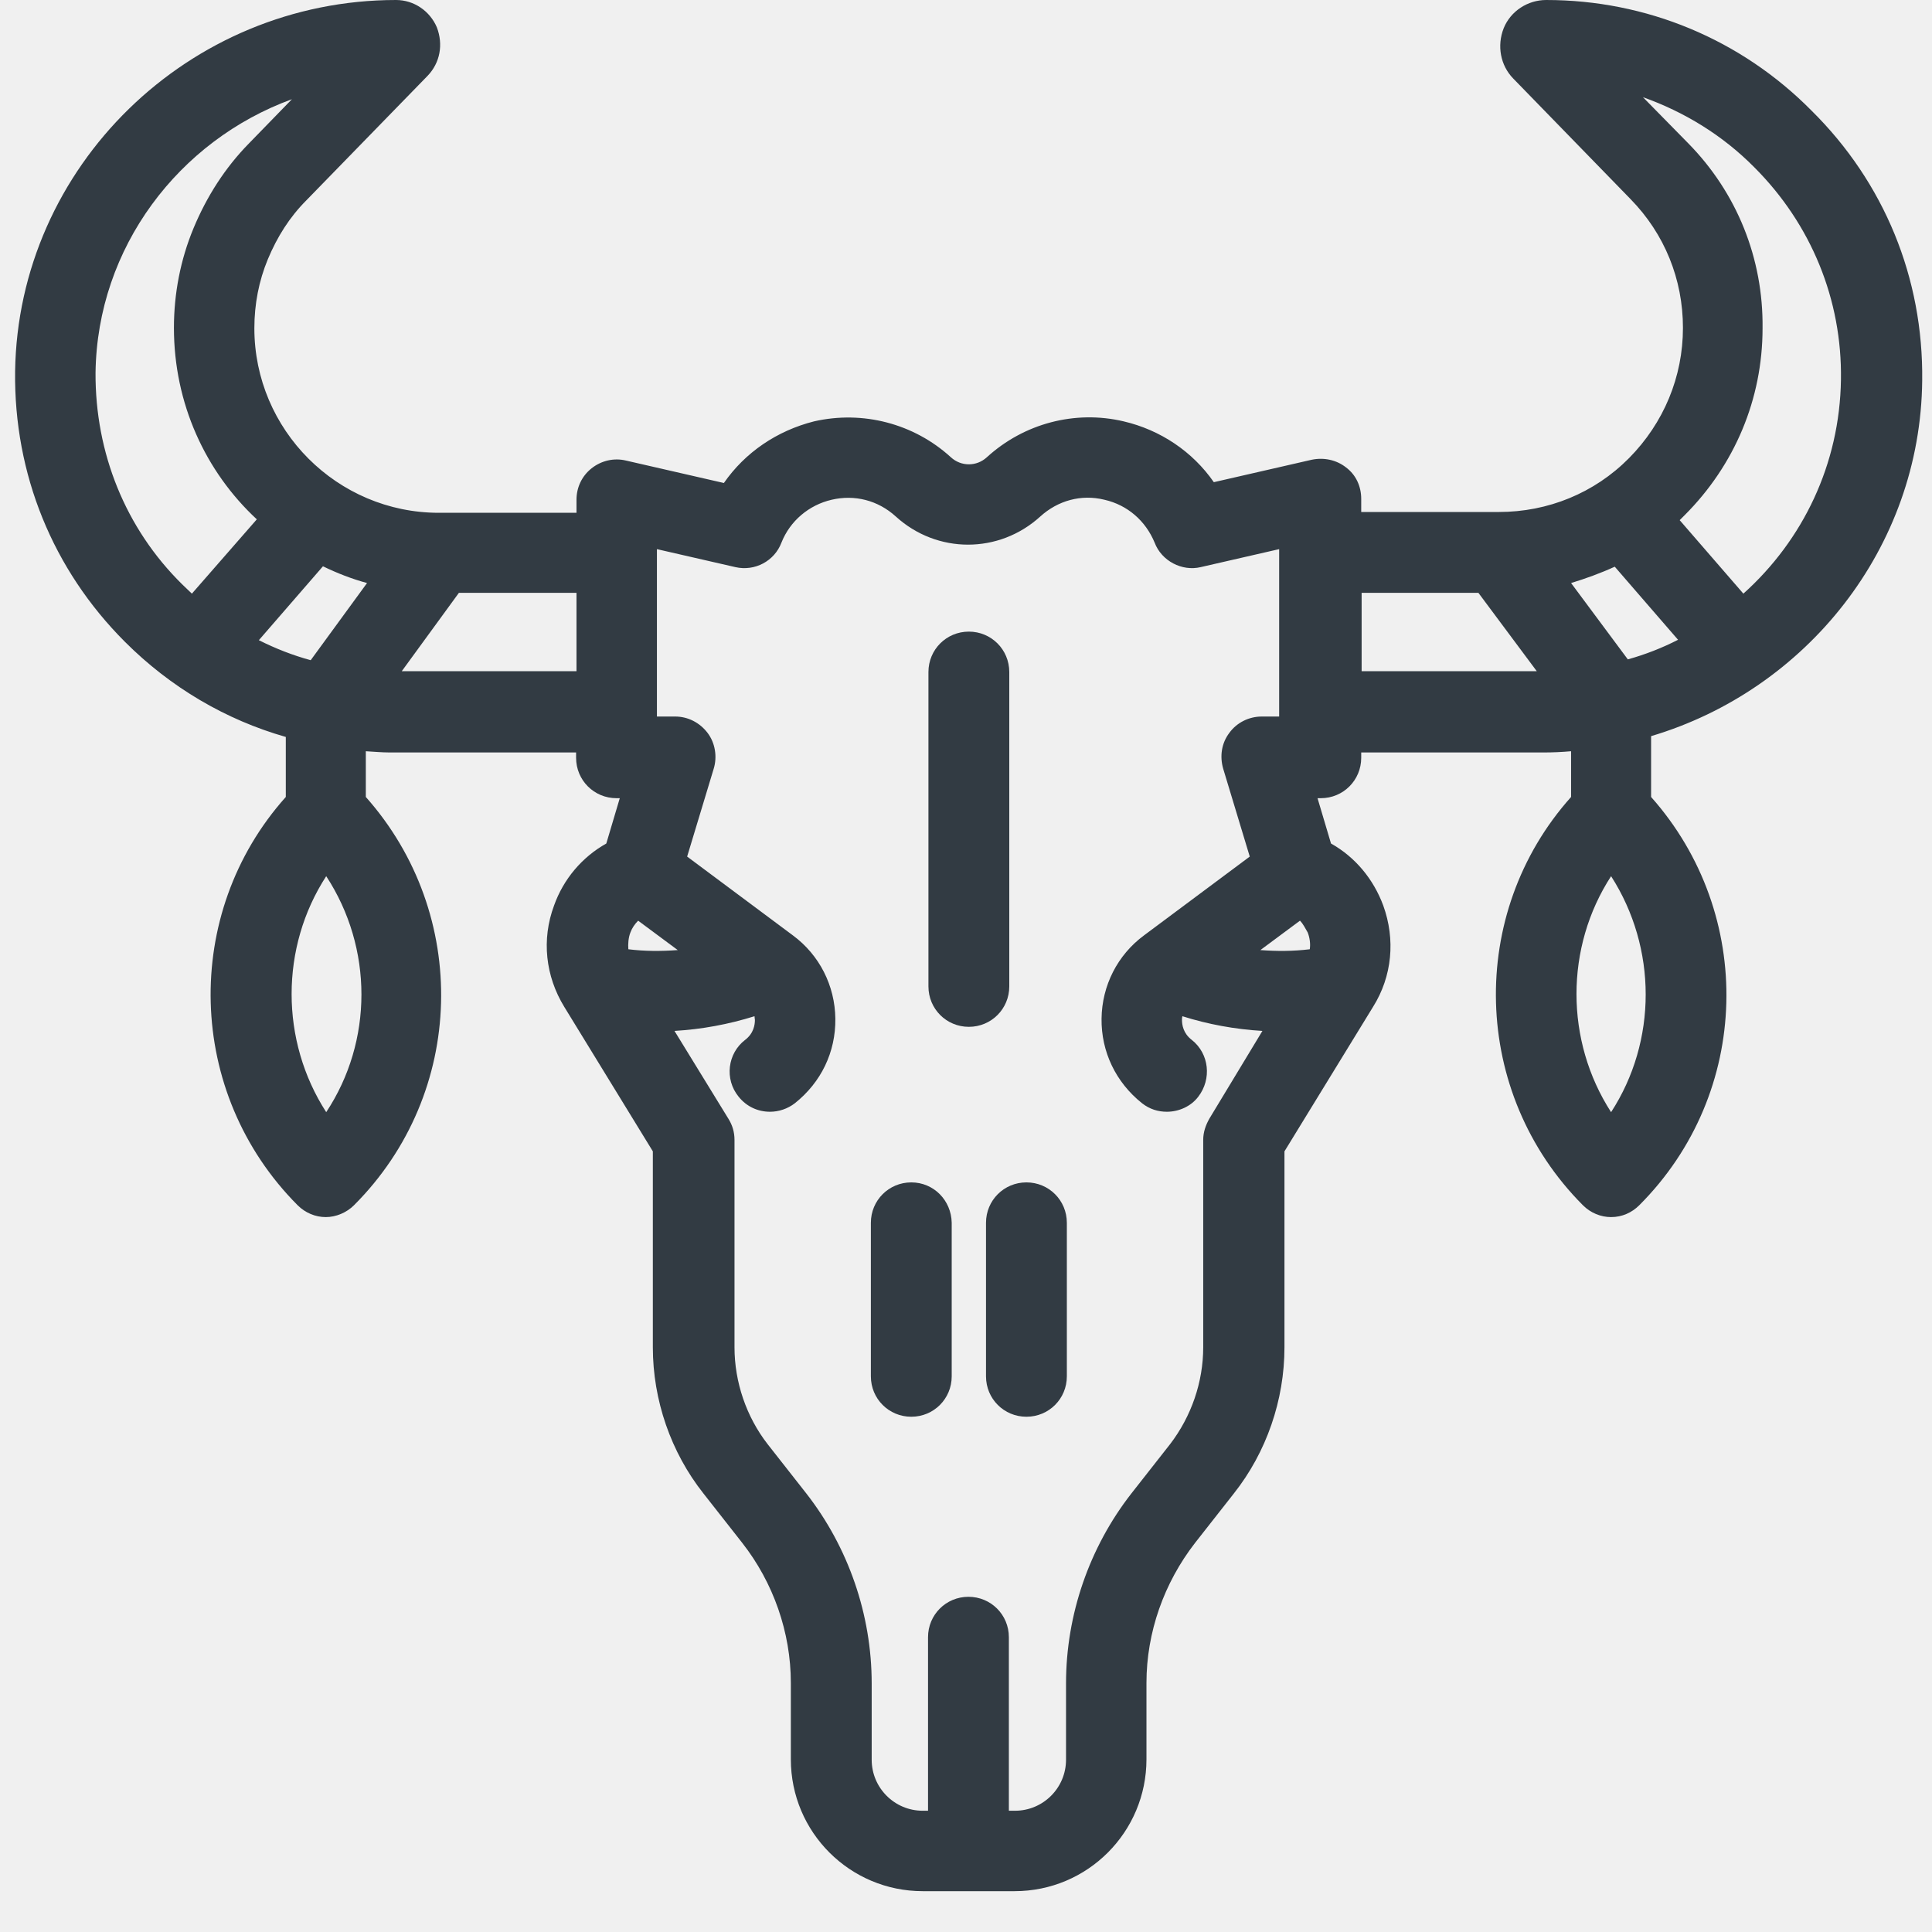
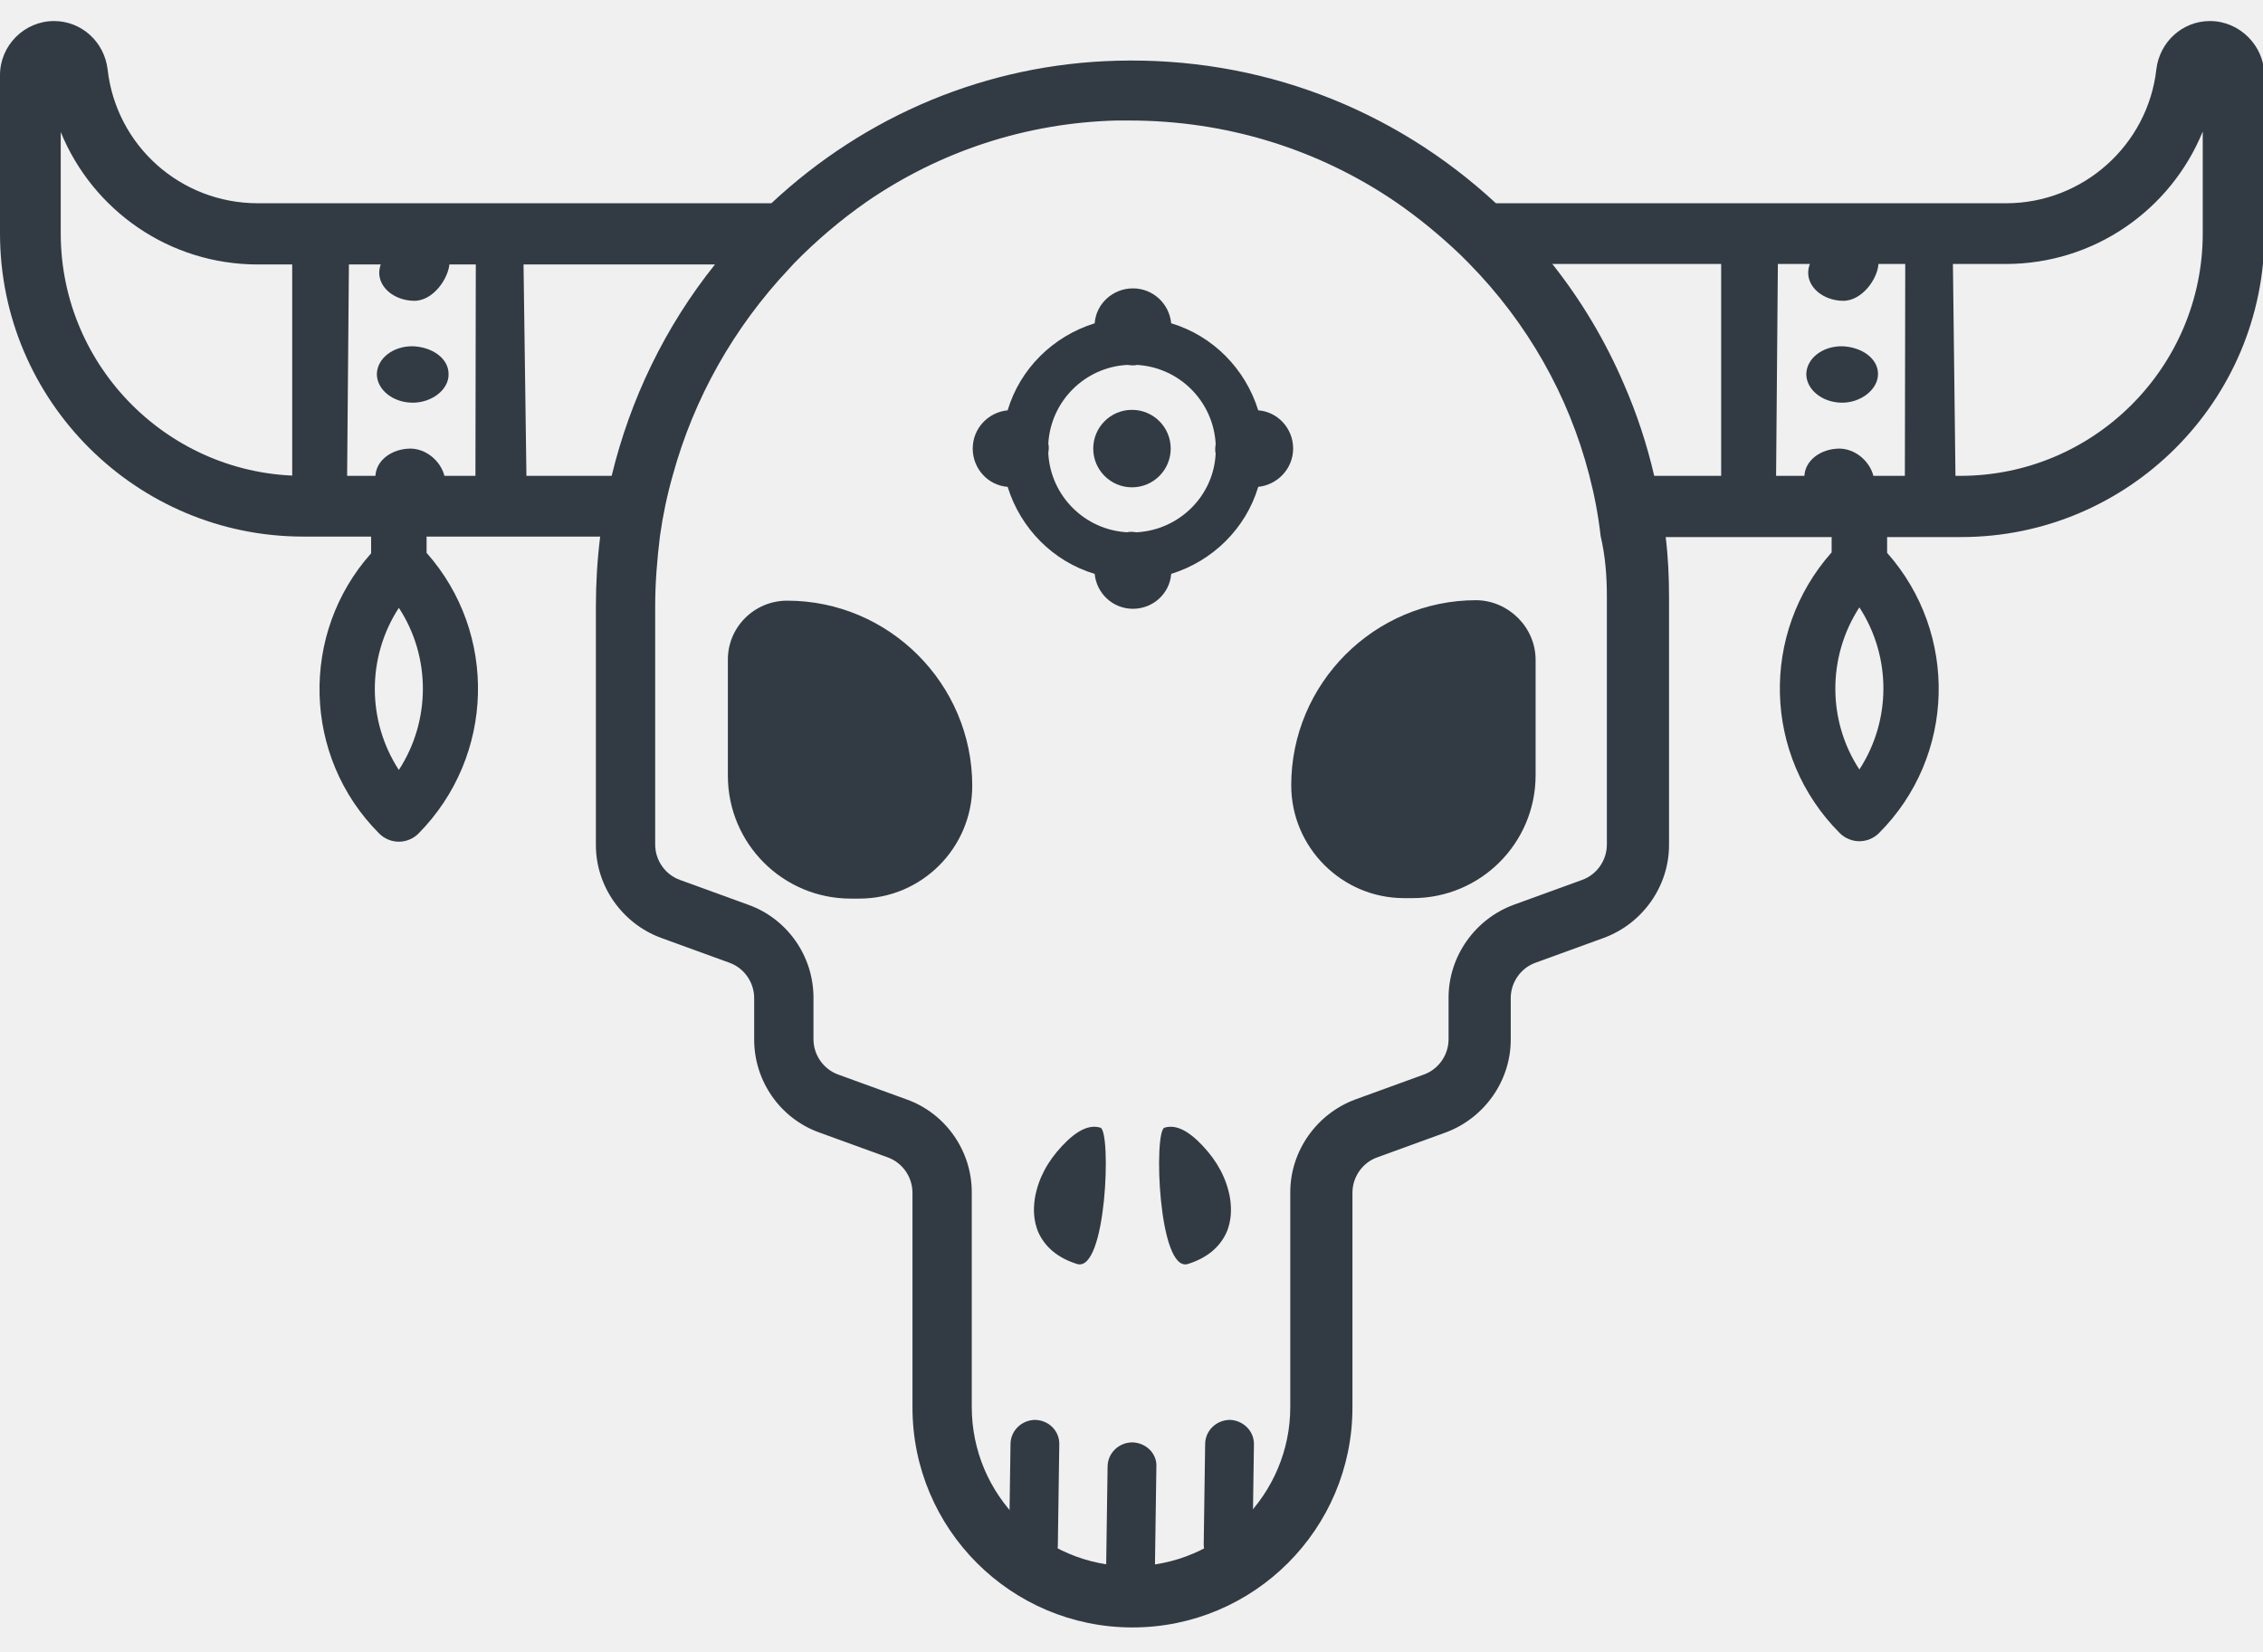
- <svg xmlns="http://www.w3.org/2000/svg" version="1.1" id="Laag_1" x="0px" y="0px" viewBox="0 0 473.2 473.2" style="enable-background:new 0 0 473.2 473.2;" xml:space="preserve">
+ <svg xmlns="http://www.w3.org/2000/svg" version="1.1" x="0px" y="0px" viewBox="0 0 473.2 345.3" style="enable-background:new 0 0 473.2 345.3;" xml:space="preserve">
  <style type="text/css">
- 	.st0{fill:#323B43;}
+ 	.st0{display:none;}
+ 	.st1{display:inline;}
+ 	.st2{fill:#323B43;}
+ 	.st3{fill:#575756;}
+ 	.st4{fill:#FFFFFF;}
+ 	.st5{fill:#C6C6C5;}
</style>
-   <g id="Capa_1">
+   <g id="Laag_1" class="st0">
+     <g id="Capa_1" class="st1">
+       <g>
+         <path class="st2" d="M223.2,276.4c-5.5,0-9.9,4.4-9.9,9.9v37.6c0,5.5,4.4,9.9,9.9,9.9s9.9-4.4,9.9-9.9v-37.6     C233,280.8,228.7,276.4,223.2,276.4z" />
+         <path class="st2" d="M251.4,276.4c-5.5,0-9.9,4.4-9.9,9.9v37.6c0,5.5,4.4,9.9,9.9,9.9s9.9-4.4,9.9-9.9v-37.6     C261.3,280.8,256.9,276.4,251.4,276.4z" />
+         <path class="st2" d="M470.8,80c0.3-25.1-9.3-48.5-27.1-66.1c-17.3-17.5-40.5-27.1-65-27.1c-4.5,0-8.7,2.7-10.4,6.9     c-1.7,4.3-0.8,9.1,2.3,12.3l28.8,29.6c8.3,8.5,12.8,19.6,12.8,31.5c0,12-4.7,23.3-13.2,31.9s-19.9,13.2-31.9,13.2h-33.7V109     c0-3.1-1.3-5.9-3.7-7.7c-2.4-1.9-5.5-2.5-8.4-1.9l-24,5.5c-5.2-7.5-13.1-12.8-22.1-14.9c-11.9-2.8-24.4,0.5-33.5,8.8     c-2.5,2.3-6.3,2.3-8.8,0c-9.1-8.3-21.6-11.5-33.5-8.8c-9.1,2.3-16.9,7.6-22.1,15.1l-24-5.5c-2.9-0.7-6,0-8.4,1.9     s-3.7,4.7-3.7,7.7v3.2h-33.7c-24.9,0-45.2-20.3-45.2-45.2c0-5.9,1.1-11.6,3.3-16.9c2.3-5.5,5.3-10.3,9.5-14.5l29.6-30.4     c3.1-3.2,3.9-7.7,2.3-11.9c-1.7-4-5.6-6.7-10-6.7c-50.8,0-92.6,40.8-93.3,91c-0.3,25.1,9.2,48.5,26.9,66.2     c11.2,11.2,24.7,19.1,39.4,23.3V182c-25.5,28.5-24.5,72.5,2.9,100c1.9,1.9,4.4,2.9,6.9,2.9s5.1-1.1,6.9-2.9     c27.5-27.5,28.4-71.3,2.9-100v-11.2c1.9,0.1,3.9,0.3,5.9,0.3h45.6v1.3c0,5.5,4.4,9.9,9.9,9.9h0.8l-3.3,11.1     c-5.9,3.3-10.5,8.7-12.8,15.2c-3.1,8.3-2.1,17.3,2.5,24.8l21.7,35.4v48c0,12.9,4.4,25.7,12.4,35.8l9.5,12.1     c7.6,9.7,11.9,21.9,11.9,34.3v18.7c0,17.9,14.5,32.3,32.3,32.3h22.5c17.9,0,32.3-14.5,32.3-32.3V399c0-12.4,4.3-24.5,11.9-34.3     l9.5-12.1c8-10.1,12.4-22.9,12.4-35.8v-48l21.7-35.4c4.7-7.5,5.5-16.5,2.5-24.8c-2.4-6.5-6.9-11.9-12.8-15.2l-3.3-11.1h0.8     c5.5,0,9.9-4.4,9.9-9.9v-1.3H378c2.3,0,4.5-0.1,6.8-0.3V182c-25.5,28.5-24.5,72.5,2.9,100c1.9,1.9,4.4,2.9,6.9,2.9     c2.7,0,5.1-1.1,6.9-2.9c27.5-27.5,28.4-71.3,2.9-100v-14.9C442.4,155.8,470.4,121,470.8,80z M79.9,259.2     c-11.3-17.5-11.3-40.4,0-57.8C91.4,219,91.4,241.8,79.9,259.2z M76.1,148.5c-4.4-1.2-8.5-2.8-12.7-4.9l15.7-18.1     c3.5,1.7,7.1,3.1,10.8,4.1L76.1,148.5z M23.4,78.1c0.4-30.7,20.4-56.9,48.1-67L61,21.9c-5.9,6-10.4,13.1-13.6,20.8     c-3.2,7.7-4.8,16-4.8,24.4c0,18.5,7.7,35.2,20.3,46.9L47,132.2c-0.8-0.8-1.6-1.5-2.4-2.3C30.7,116.2,23.3,97.7,23.4,78.1z      M98.4,151.2l14-19.2h28.8v19.2H98.4z M308.7,219.5l9.7-7.2c0.8,0.8,1.3,1.9,1.9,2.9c0.5,1.3,0.7,2.8,0.5,4.1     C316.7,219.8,312.7,219.8,308.7,219.5z M153.9,219.3c-0.1-1.3,0-2.8,0.5-4.1c0.4-1.1,1.1-2.1,1.9-2.9l9.7,7.2     C161.9,219.8,157.9,219.8,153.9,219.3z M296.2,260.8c-0.9,1.6-1.5,3.3-1.5,5.2v50.8c0,8.5-2.9,16.9-8.1,23.7l-9.5,12.1     c-10.3,13.2-16,29.7-16,46.5v18.7c0,6.9-5.6,12.5-12.5,12.5h-1.5v-42.5c0-5.5-4.4-9.9-9.9-9.9s-9.9,4.4-9.9,9.9v42.5H226     c-6.9,0-12.5-5.6-12.5-12.5v-18.7c0-16.8-5.7-33.3-16-46.5l-9.5-12.1c-5.2-6.7-8.1-15.2-8.1-23.7V266c0-1.9-0.5-3.6-1.5-5.2     l-13.2-21.5c6.7-0.4,13.2-1.6,19.6-3.6c0,0.4,0.1,0.7,0.1,0.9c0,1.2-0.3,3.3-2.4,4.9c-4.3,3.3-5.1,9.6-1.6,13.9     c2,2.5,4.8,3.7,7.7,3.7c2.1,0,4.3-0.7,6.1-2.1c6.4-5.1,10-12.5,9.9-20.7c-0.1-8.1-3.9-15.6-10.4-20.4l-25.9-19.3l6.5-21.5     c0.9-2.9,0.4-6.3-1.5-8.8s-4.8-4-7.9-4h-4.5v-41l19.2,4.4c4.8,1.1,9.6-1.5,11.3-6c2.1-5.3,6.7-9.2,12.3-10.5s11.3,0.1,15.7,4.1     c10.1,9.2,25.3,9.2,35.4,0c4.3-3.9,10-5.5,15.7-4.1c5.7,1.3,10.1,5.2,12.3,10.5c1.7,4.5,6.7,7.1,11.3,6l19.2-4.4v41H309     c-3.1,0-6.1,1.5-7.9,4c-1.9,2.5-2.4,5.7-1.5,8.8l6.5,21.5l-25.9,19.3c-6.5,4.8-10.3,12.3-10.4,20.4s3.5,15.6,9.9,20.7     c1.9,1.5,4,2.1,6.1,2.1c2.9,0,5.9-1.3,7.7-3.7c3.3-4.3,2.7-10.5-1.6-13.9c-2.1-1.6-2.4-3.7-2.4-4.9c0-0.3,0-0.5,0.1-0.9     c6.3,2,12.9,3.2,19.6,3.6L296.2,260.8z M394.6,259.2c-11.3-17.5-11.3-40.4,0-57.8C405.9,219,405.9,241.8,394.6,259.2z      M384.8,129.6c3.6-1.1,7.2-2.4,10.7-4l15.5,17.9c-3.9,2-8,3.6-12.3,4.8L384.8,129.6z M413.5,21.9l-11.1-11.3     c10.1,3.6,19.5,9.3,27.3,17.2c13.9,13.9,21.5,32.4,21.2,52c-0.3,20.7-9.3,39.3-23.9,52.4l-15.6-18c0.4-0.4,0.8-0.8,1.2-1.2     c12.3-12.3,19.1-28.5,19.1-45.8C431.9,50.1,425.4,34,413.5,21.9z M333.3,132h28.8l14.3,19.2h-42.9V132H333.3z" />
+         <path class="st2" d="M247.2,228.4v-77c0-5.5-4.4-9.9-9.9-9.9s-9.9,4.4-9.9,9.9v77c0,5.5,4.4,9.9,9.9,9.9S247.2,233.9,247.2,228.4     z" />
+       </g>
+     </g>
+   </g>
+   <g id="Laag_2">
    <g>
-       <path class="st0" d="M223.2,289.6c-5.5,0-9.9,4.4-9.9,9.9v37.6c0,5.5,4.4,9.9,9.9,9.9s9.9-4.4,9.9-9.9v-37.6    C233,294,228.7,289.6,223.2,289.6z" />
-       <path class="st0" d="M251.4,289.6c-5.5,0-9.9,4.4-9.9,9.9v37.6c0,5.5,4.4,9.9,9.9,9.9c5.5,0,9.9-4.4,9.9-9.9v-37.6    C261.3,294,256.9,289.6,251.4,289.6z" />
-       <path class="st0" d="M470.8,93.2c0.3-25.1-9.3-48.5-27.1-66.1C426.4,9.6,403.2,0,378.7,0c-4.5,0-8.7,2.7-10.4,6.9    c-1.7,4.3-0.8,9.1,2.3,12.3l28.8,29.6c8.3,8.5,12.8,19.6,12.8,31.5c0,12-4.7,23.3-13.2,31.9s-19.9,13.2-31.9,13.2h-33.7v-3.2    c0-3.1-1.3-5.9-3.7-7.7c-2.4-1.9-5.5-2.5-8.4-1.9l-24,5.5c-5.2-7.5-13.1-12.8-22.1-14.9c-11.9-2.8-24.4,0.5-33.5,8.8    c-2.5,2.3-6.3,2.3-8.8,0c-9.1-8.3-21.6-11.5-33.5-8.8c-9.1,2.3-16.9,7.6-22.1,15.1l-24-5.5c-2.9-0.7-6,0-8.4,1.9    c-2.4,1.9-3.7,4.7-3.7,7.7v3.2h-33.7c-24.9,0-45.2-20.3-45.2-45.2c0-5.9,1.1-11.6,3.3-16.9c2.3-5.5,5.3-10.3,9.5-14.5l29.6-30.4    c3.1-3.2,3.9-7.7,2.3-11.9c-1.7-4-5.6-6.7-10-6.7c-50.8,0-92.6,40.8-93.3,91c-0.3,25.1,9.2,48.5,26.9,66.2    c11.2,11.2,24.7,19.1,39.4,23.3v14.7c-25.5,28.5-24.5,72.5,2.9,100c1.9,1.9,4.4,2.9,6.9,2.9s5.1-1.1,6.9-2.9    c27.5-27.5,28.4-71.3,2.9-100v-11.2c1.9,0.1,3.9,0.3,5.9,0.3h45.6v1.3c0,5.5,4.4,9.9,9.9,9.9h0.8l-3.3,11.1    c-5.9,3.3-10.5,8.7-12.8,15.2c-3.1,8.3-2.1,17.3,2.5,24.8l21.7,35.4v48c0,12.9,4.4,25.7,12.4,35.8l9.5,12.1    c7.6,9.7,11.9,21.9,11.9,34.3v18.7c0,17.9,14.5,32.3,32.3,32.3h22.5c17.9,0,32.3-14.5,32.3-32.3v-18.7c0-12.4,4.3-24.5,11.9-34.3    l9.5-12.1c8-10.1,12.4-22.9,12.4-35.8v-48l21.7-35.4c4.7-7.5,5.5-16.5,2.5-24.8c-2.4-6.5-6.9-11.9-12.8-15.2l-3.3-11.1h0.8    c5.5,0,9.9-4.4,9.9-9.9v-1.3h44.6c2.3,0,4.5-0.1,6.8-0.3v11.2c-25.5,28.5-24.5,72.5,2.9,100c1.9,1.9,4.4,2.9,6.9,2.9    c2.7,0,5.1-1.1,6.9-2.9c27.5-27.5,28.4-71.3,2.9-100v-14.9C442.4,169,470.4,134.2,470.8,93.2z M79.9,272.4    c-11.3-17.5-11.3-40.4,0-57.8C91.4,232.2,91.4,255,79.9,272.4z M76.1,161.7c-4.4-1.2-8.5-2.8-12.7-4.9l15.7-18.1    c3.5,1.7,7.1,3.1,10.8,4.1L76.1,161.7z M23.4,91.3c0.4-30.7,20.4-56.9,48.1-67L61,35.1c-5.9,6-10.4,13.1-13.6,20.8    c-3.2,7.7-4.8,16-4.8,24.4c0,18.5,7.7,35.2,20.3,46.9L47,145.4c-0.8-0.8-1.6-1.5-2.4-2.3C30.7,129.4,23.3,110.9,23.4,91.3z     M98.4,164.4l14-19.2h28.8v19.2H98.4z M308.7,232.7l9.7-7.2c0.8,0.8,1.3,1.9,1.9,2.9c0.5,1.3,0.7,2.8,0.5,4.1    C316.7,233,312.7,233,308.7,232.7z M153.9,232.5c-0.1-1.3,0-2.8,0.5-4.1c0.4-1.1,1.1-2.1,1.9-2.9l9.7,7.2    C161.9,233,157.9,233,153.9,232.5z M296.2,274c-0.9,1.6-1.5,3.3-1.5,5.2V330c0,8.5-2.9,16.9-8.1,23.7l-9.5,12.1    c-10.3,13.2-16,29.7-16,46.5V431c0,6.9-5.6,12.5-12.5,12.5h-1.5V401c0-5.5-4.4-9.9-9.9-9.9s-9.9,4.4-9.9,9.9v42.5H226    c-6.9,0-12.5-5.6-12.5-12.5v-18.7c0-16.8-5.7-33.3-16-46.5l-9.5-12.1c-5.2-6.7-8.1-15.2-8.1-23.7v-50.8c0-1.9-0.5-3.6-1.5-5.2    l-13.2-21.5c6.7-0.4,13.2-1.6,19.6-3.6c0,0.4,0.1,0.7,0.1,0.9c0,1.2-0.3,3.3-2.4,4.9c-4.3,3.3-5.1,9.6-1.6,13.9    c2,2.5,4.8,3.7,7.7,3.7c2.1,0,4.3-0.7,6.1-2.1c6.4-5.1,10-12.5,9.9-20.7c-0.1-8.1-3.9-15.6-10.4-20.4l-25.9-19.3l6.5-21.5    c0.9-2.9,0.4-6.3-1.5-8.8c-1.9-2.5-4.8-4-7.9-4h-4.5v-41l19.2,4.4c4.8,1.1,9.6-1.5,11.3-6c2.1-5.3,6.7-9.2,12.3-10.5    c5.6-1.3,11.3,0.1,15.7,4.1c10.1,9.2,25.3,9.2,35.4,0c4.3-3.9,10-5.5,15.7-4.1c5.7,1.3,10.1,5.2,12.3,10.5c1.7,4.5,6.7,7.1,11.3,6    l19.2-4.4v41h-4.3c-3.1,0-6.1,1.5-7.9,4c-1.9,2.5-2.4,5.7-1.5,8.8l6.5,21.5l-25.9,19.3c-6.5,4.8-10.3,12.3-10.4,20.4    c-0.1,8.1,3.5,15.6,9.9,20.7c1.9,1.5,4,2.1,6.1,2.1c2.9,0,5.9-1.3,7.7-3.7c3.3-4.3,2.7-10.5-1.6-13.9c-2.1-1.6-2.4-3.7-2.4-4.9    c0-0.3,0-0.5,0.1-0.9c6.3,2,12.9,3.2,19.6,3.6L296.2,274z M394.6,272.4c-11.3-17.5-11.3-40.4,0-57.8    C405.9,232.2,405.9,255,394.6,272.4z M384.8,142.8c3.6-1.1,7.2-2.4,10.7-4l15.5,17.9c-3.9,2-8,3.6-12.3,4.8L384.8,142.8z     M413.5,35.1l-11.1-11.3c10.1,3.6,19.5,9.3,27.3,17.2c13.9,13.9,21.5,32.4,21.2,52c-0.3,20.7-9.3,39.3-23.9,52.4l-15.6-18    c0.4-0.4,0.8-0.8,1.2-1.2c12.3-12.3,19.1-28.5,19.1-45.8C431.9,63.3,425.4,47.2,413.5,35.1z M333.3,145.2h28.8l14.3,19.2h-42.9    v-19.2H333.3z" />
-       <path class="st0" d="M247.2,241.6v-77c0-5.5-4.4-9.9-9.9-9.9s-9.9,4.4-9.9,9.9v77c0,5.5,4.4,9.9,9.9,9.9S247.2,247.1,247.2,241.6z    " />
+       <path class="st3" d="M-96.2,223.1c-0.9,0-1.6,0.7-1.7,1.5c-0.8,6.6-6.3,11.6-13.1,11.6h-126.5c-6.8,0-12.3-5.1-13.1-11.6    c-0.1-0.9-0.8-1.5-1.7-1.5c-0.9,0-1.7,0.8-1.7,1.7v11.5c0,10.9,8.8,19.7,19.7,19.7h120c10.9,0,19.8-8.8,19.8-19.7v-11.5    C-94.5,223.8-95.3,223.1-96.2,223.1" />
+       <path class="st4" d="M-139.2,261.6c0-19.7-16.3-35.6-36.1-35.1c-19.1,0.5-34.1,16.7-34.1,35.8v16.5c0,2,1.2,3.8,3.1,4.5l4.7,1.7    c1.9,0.7,3.1,2.5,3.1,4.5v13.9c0,2,1.2,3.8,3.1,4.5l4.7,1.7c1.9,0.7,3.1,2.5,3.1,4.5v26c0,7.3,5.9,13.2,13.2,13.2    c7.3,0,13.2-5.9,13.2-13.2v-26c0-2,1.2-3.8,3.1-4.5l4.7-1.7c1.9-0.7,3.1-2.5,3.1-4.5v-13.9c0-2,1.2-3.8,3.1-4.5l4.7-1.7    c1.9-0.7,3.1-2.5,3.1-4.5V261.6z" />
+       <path class="st5" d="M-205,268.1v9.3c0,1,0.6,1.9,1.6,2.2l5.3,1.9c1.5,0.6,3.2-0.6,3.2-2.2V270c0-1-0.6-1.9-1.6-2.2l-5.3-1.9    C-203.4,265.3-205,266.5-205,268.1" />
+       <path class="st5" d="M-143.6,268.1v9.3c0,1-0.6,1.9-1.6,2.2l-5.3,1.9c-1.5,0.6-3.2-0.6-3.2-2.2V270c0-1,0.6-1.9,1.6-2.2l5.3-1.9    C-145.2,265.3-143.6,266.5-143.6,268.1" />
+       <path class="st5" d="M-175.1,319.4l-3.7-3.7c-0.7-0.7-2-0.2-2,0.8v23.2c0,3.3,2.4,6.3,5.7,6.8c4,0.5,7.4-2.6,7.4-6.5v-23.4    c0-1.1-1.3-1.6-2-0.8l-3.7,3.7C-173.9,319.9-174.6,319.9-175.1,319.4" />
+     </g>
+     <g>
+       <g>
+         <path class="st2" d="M462.1,4.4c-5.7,0-10.5,4.3-11.2,10.1c-1.8,15.9-15.4,28-31.4,28H312.8c-21.6-20-49.6-30.6-79.3-29.8     c-27,0.7-52.4,11.3-72.2,29.8H53.9c-16.1,0-29.6-12-31.4-28C21.8,8.7,17,4.4,11.3,4.4C5.1,4.4,0,9.5,0,15.7v33.1     c0,35,28.5,63.4,63.4,63.4h62.1c-0.6,4.8-0.9,9.7-0.9,14.7v49.8c0,8.6,5.5,16.4,13.6,19.4l14.3,5.2c3.1,1.1,5.2,4.1,5.2,7.4v8.7     c0,8.7,5.5,16.5,13.6,19.4l14.3,5.2c3.1,1.1,5.2,4.1,5.2,7.4v44.9c0,25.4,20.6,46,46,46s46-20.6,46-46v-44.9     c0-3.3,2.1-6.3,5.2-7.4l14.3-5.2c8.1-3,13.6-10.8,13.6-19.4v-8.7c0-3.3,2.1-6.3,5.2-7.4l14.3-5.2c8.1-3,13.6-10.8,13.6-19.4     v-51.9c0-4.2-0.2-8.4-0.7-12.5h61.8c35,0,63.4-28.5,63.4-63.4V15.7C473.4,9.5,468.3,4.4,462.1,4.4z M127.9,99.5H63.4     c-27.9,0-50.7-22.7-50.7-50.7V27.6c6.7,16.4,22.7,27.7,41.2,27.7h95.6C139.1,68.3,131.8,83.4,127.9,99.5z M336,124.7v51.9     c0,3.3-2.1,6.3-5.2,7.4l-14.3,5.2c-8.1,3-13.6,10.8-13.6,19.4v8.7c0,3.3-2.1,6.3-5.2,7.4l-14.3,5.2c-8.1,3-13.6,10.8-13.6,19.4     v44.9c0,18.3-14.9,33.3-33.3,33.3s-33.3-14.9-33.3-33.3v-44.9c0-8.7-5.5-16.5-13.6-19.4l-14.3-5.2c-3.1-1.1-5.2-4.1-5.2-7.4v-8.7     c0-8.7-5.5-16.5-13.6-19.4l-14.3-5.2c-3.1-1.1-5.2-4.1-5.2-7.4v-49.8c0-4.9,0.4-9.8,1-14.7c0.6-4.3,1.5-8.6,2.7-12.8     c4.4-16,12.7-30.8,24.3-43.1c0.4-0.4,0.7-0.8,1.1-1.2c4.7-4.8,9.8-9.1,15.1-12.8c15.4-10.6,33.4-16.5,52.2-17c0.9,0,1.9,0,2.8,0     c20.1,0,39.3,5.9,55.6,17c4.8,3.3,9.3,7,13.6,11.1c0.6,0.6,1.1,1.1,1.7,1.7c12.3,12.5,20.9,27.7,25.2,44.3     c1.1,4.2,1.9,8.4,2.4,12.8C335.7,116.4,336,120.5,336,124.7z M460.6,48.8c0,27.9-22.7,50.7-50.7,50.7h-64     c-1.5-6.5-3.6-12.9-6.3-19.1c-3.9-9.1-8.9-17.5-15-25.2h94.8c18.5,0,34.5-11.3,41.2-27.7V48.8z" />
+       </g>
+       <g>
+         <g>
+           <path class="st2" d="M164.6,125.6c21.3,0,38.7,17.4,38.7,38.7c0,13-10.6,23.6-23.6,23.6h-1.8c-14.2,0-25.7-11.5-25.7-25.7      l0-24.1C152.1,131.2,157.7,125.6,164.6,125.6z" />
+         </g>
+       </g>
+       <g>
+         <g>
+           <path class="st2" d="M321.1,138l0,24.1c0,14.2-11.5,25.7-25.7,25.7h-1.8c-13,0-23.6-10.6-23.6-23.6c0-21.3,17.4-38.7,38.7-38.7      C315.5,125.6,321.1,131.2,321.1,138z" />
+         </g>
+       </g>
+     </g>
+     <g>
+       <polygon class="st2" points="109.4,50 110.2,108.4 99.4,108.1 99.5,50.7   " />
+       <polygon class="st2" points="73,50.3 72.5,109.6 61.1,109.9 61.1,50.5   " />
+       <path class="st2" d="M86.5,62.9c-4.1-0.1-7.3-2.8-7.2-6c0.1-3.3,3.4-5.8,7.4-5.8c4.1,0.1,7.3,0.5,7.3,3.8    C93.9,58.1,90.6,63,86.5,62.9z" />
+       <path class="st2" d="M86.1,84.2c-4.1-0.1-7.3-2.8-7.3-6c0.1-3.3,3.4-5.8,7.4-5.8c4.1,0.1,7.6,2.5,7.6,5.8    C93.9,81.5,90.2,84.3,86.1,84.2z" />
+       <path class="st2" d="M85.8,105.6c-4.1-0.1-7.3-2.8-7.3-6c0.1-3.3,3.4-5.8,7.4-5.8c4.1,0.1,7.3,3.9,7.2,7.2    C93.2,104.2,89.8,105.6,85.8,105.6z" />
+     </g>
+     <g>
+       <polygon class="st2" points="408.3,50 409,108.4 398.3,108.1 398.4,50.7   " />
+       <polygon class="st2" points="371.8,50.3 371.3,109.6 359.9,109.9 359.9,50.5   " />
+       <path class="st2" d="M385.3,62.9c-4.1-0.1-7.3-2.8-7.2-6c0.1-3.3,3.4-5.8,7.4-5.8c4.1,0.1,7.3,0.5,7.3,3.8    C392.8,58.1,389.4,63,385.3,62.9z" />
+       <path class="st2" d="M385,84.2c-4.1-0.1-7.3-2.8-7.3-6c0.1-3.3,3.4-5.8,7.4-5.8c4.1,0.1,7.6,2.5,7.6,5.8    C392.7,81.5,389,84.3,385,84.2z" />
+       <path class="st2" d="M384.6,105.6c-4.1-0.1-7.3-2.8-7.3-6c0.1-3.3,3.4-5.8,7.4-5.8c4.1,0.1,7.3,3.9,7.2,7.2    C392,104.2,388.7,105.6,384.6,105.6z" />
+     </g>
+     <g>
+       <path class="st2" d="M89.2,115.6v-5.1l-11.6-2.1l0,7.3c-14.9,16.7-14.4,42.5,1.7,58.6c1.1,1.1,2.6,1.7,4.1,1.7    c1.5,0,3-0.6,4.1-1.7C103.5,158.1,104.1,132.4,89.2,115.6z M83.4,161c-6.7-10.3-6.7-23.6,0-33.9C90.1,137.3,90.1,150.7,83.4,161z" />
+     </g>
+     <g>
+       <path class="st2" d="M384.7,174.2c1.1,1.1,2.6,1.7,4.1,1.7c1.5,0,3-0.6,4.1-1.7c16.1-16.1,16.6-41.8,1.7-58.6v-7.3l-11.6,2.1v5.1    C368,132.4,368.6,158.1,384.7,174.2z M388.8,127c6.7,10.3,6.7,23.6,0,33.9C382.1,150.7,382.1,137.3,388.8,127z" />
+     </g>
+     <g>
+       <path class="st2" d="M236.8,301.6c-2.8,0-5.2,2.2-5.2,5.1l-0.3,20.9c0,2.6,1.9,4.8,4.4,5.2c0.2,0,0.4,0,0.6,0    c2.8,0,5.2-2.2,5.2-5.1l0.3-20.9h0C242,304,239.7,301.7,236.8,301.6z" />
+       <path class="st2" d="M216.5,296.9c-2.8,0-5.2,2.2-5.2,5.1l-0.3,20.9c0,2.6,1.9,4.8,4.4,5.2c0.2,0,0.4,0,0.6,0    c2.8,0,5.2-2.2,5.2-5.1l0.3-20.9C221.6,299.3,219.4,297,216.5,296.9z" />
+       <path class="st2" d="M257.2,296.9c-2.8,0-5.2,2.2-5.2,5.1l-0.3,20.9c0,2.6,1.9,4.8,4.4,5.2c0.2,0,0.4,0,0.6,0    c2.8,0,5.2-2.2,5.2-5.1l0.3-20.9C262.3,299.3,260,297,257.2,296.9z" />
+     </g>
+     <path class="st2" d="M222.1,239.6L222.1,239.6c3.1-3.3,5.7-4.5,8-3.8c2.3,0.7,1.3,30.4-4.9,28.5c-4.1-1.3-6.8-3.6-8.2-6.9   c-0.8-2.1-1-4.3-0.6-6.9C217.1,246.5,219,242.9,222.1,239.6" />
+     <path class="st2" d="M251.5,239.6L251.5,239.6c-3.1-3.3-5.7-4.5-8-3.8c-2.3,0.7-1.3,30.4,4.9,28.5c4.1-1.3,6.8-3.6,8.2-6.9   c0.8-2.1,1-4.3,0.6-6.9C256.5,246.5,254.6,242.9,251.5,239.6" />
+     <g>
+       <circle class="st2" cx="236.7" cy="93.8" r="8.1" />
+       <path class="st2" d="M270.4,93.8c0-4.2-3.2-7.7-7.3-8c-2.7-8.7-9.5-15.6-18.2-18.2c-0.4-4.1-3.8-7.3-8-7.3c-4.2,0-7.7,3.2-8,7.3    c-8.7,2.7-15.6,9.5-18.2,18.2c-4.1,0.4-7.3,3.8-7.3,8c0,4.2,3.2,7.7,7.3,8c2.7,8.7,9.5,15.6,18.2,18.2c0.4,4.1,3.8,7.3,8,7.3    c4.2,0,7.7-3.2,8-7.3c8.7-2.7,15.6-9.5,18.2-18.2C267.1,101.4,270.4,98,270.4,93.8z M237.7,111.3c-0.3,0-0.7-0.1-1-0.1    c-0.3,0-0.7,0-1,0.1c-8.9-0.5-16-7.6-16.5-16.5c0-0.3,0.1-0.7,0.1-1s0-0.7-0.1-1c0.5-8.9,7.6-16,16.5-16.5c0.3,0,0.7,0.1,1,0.1    c0.3,0,0.7,0,1-0.1c8.9,0.5,16,7.6,16.5,16.5c0,0.3-0.1,0.7-0.1,1c0,0.3,0,0.7,0.1,1C253.8,103.7,246.6,110.8,237.7,111.3z" />
    </g>
  </g>
</svg>
